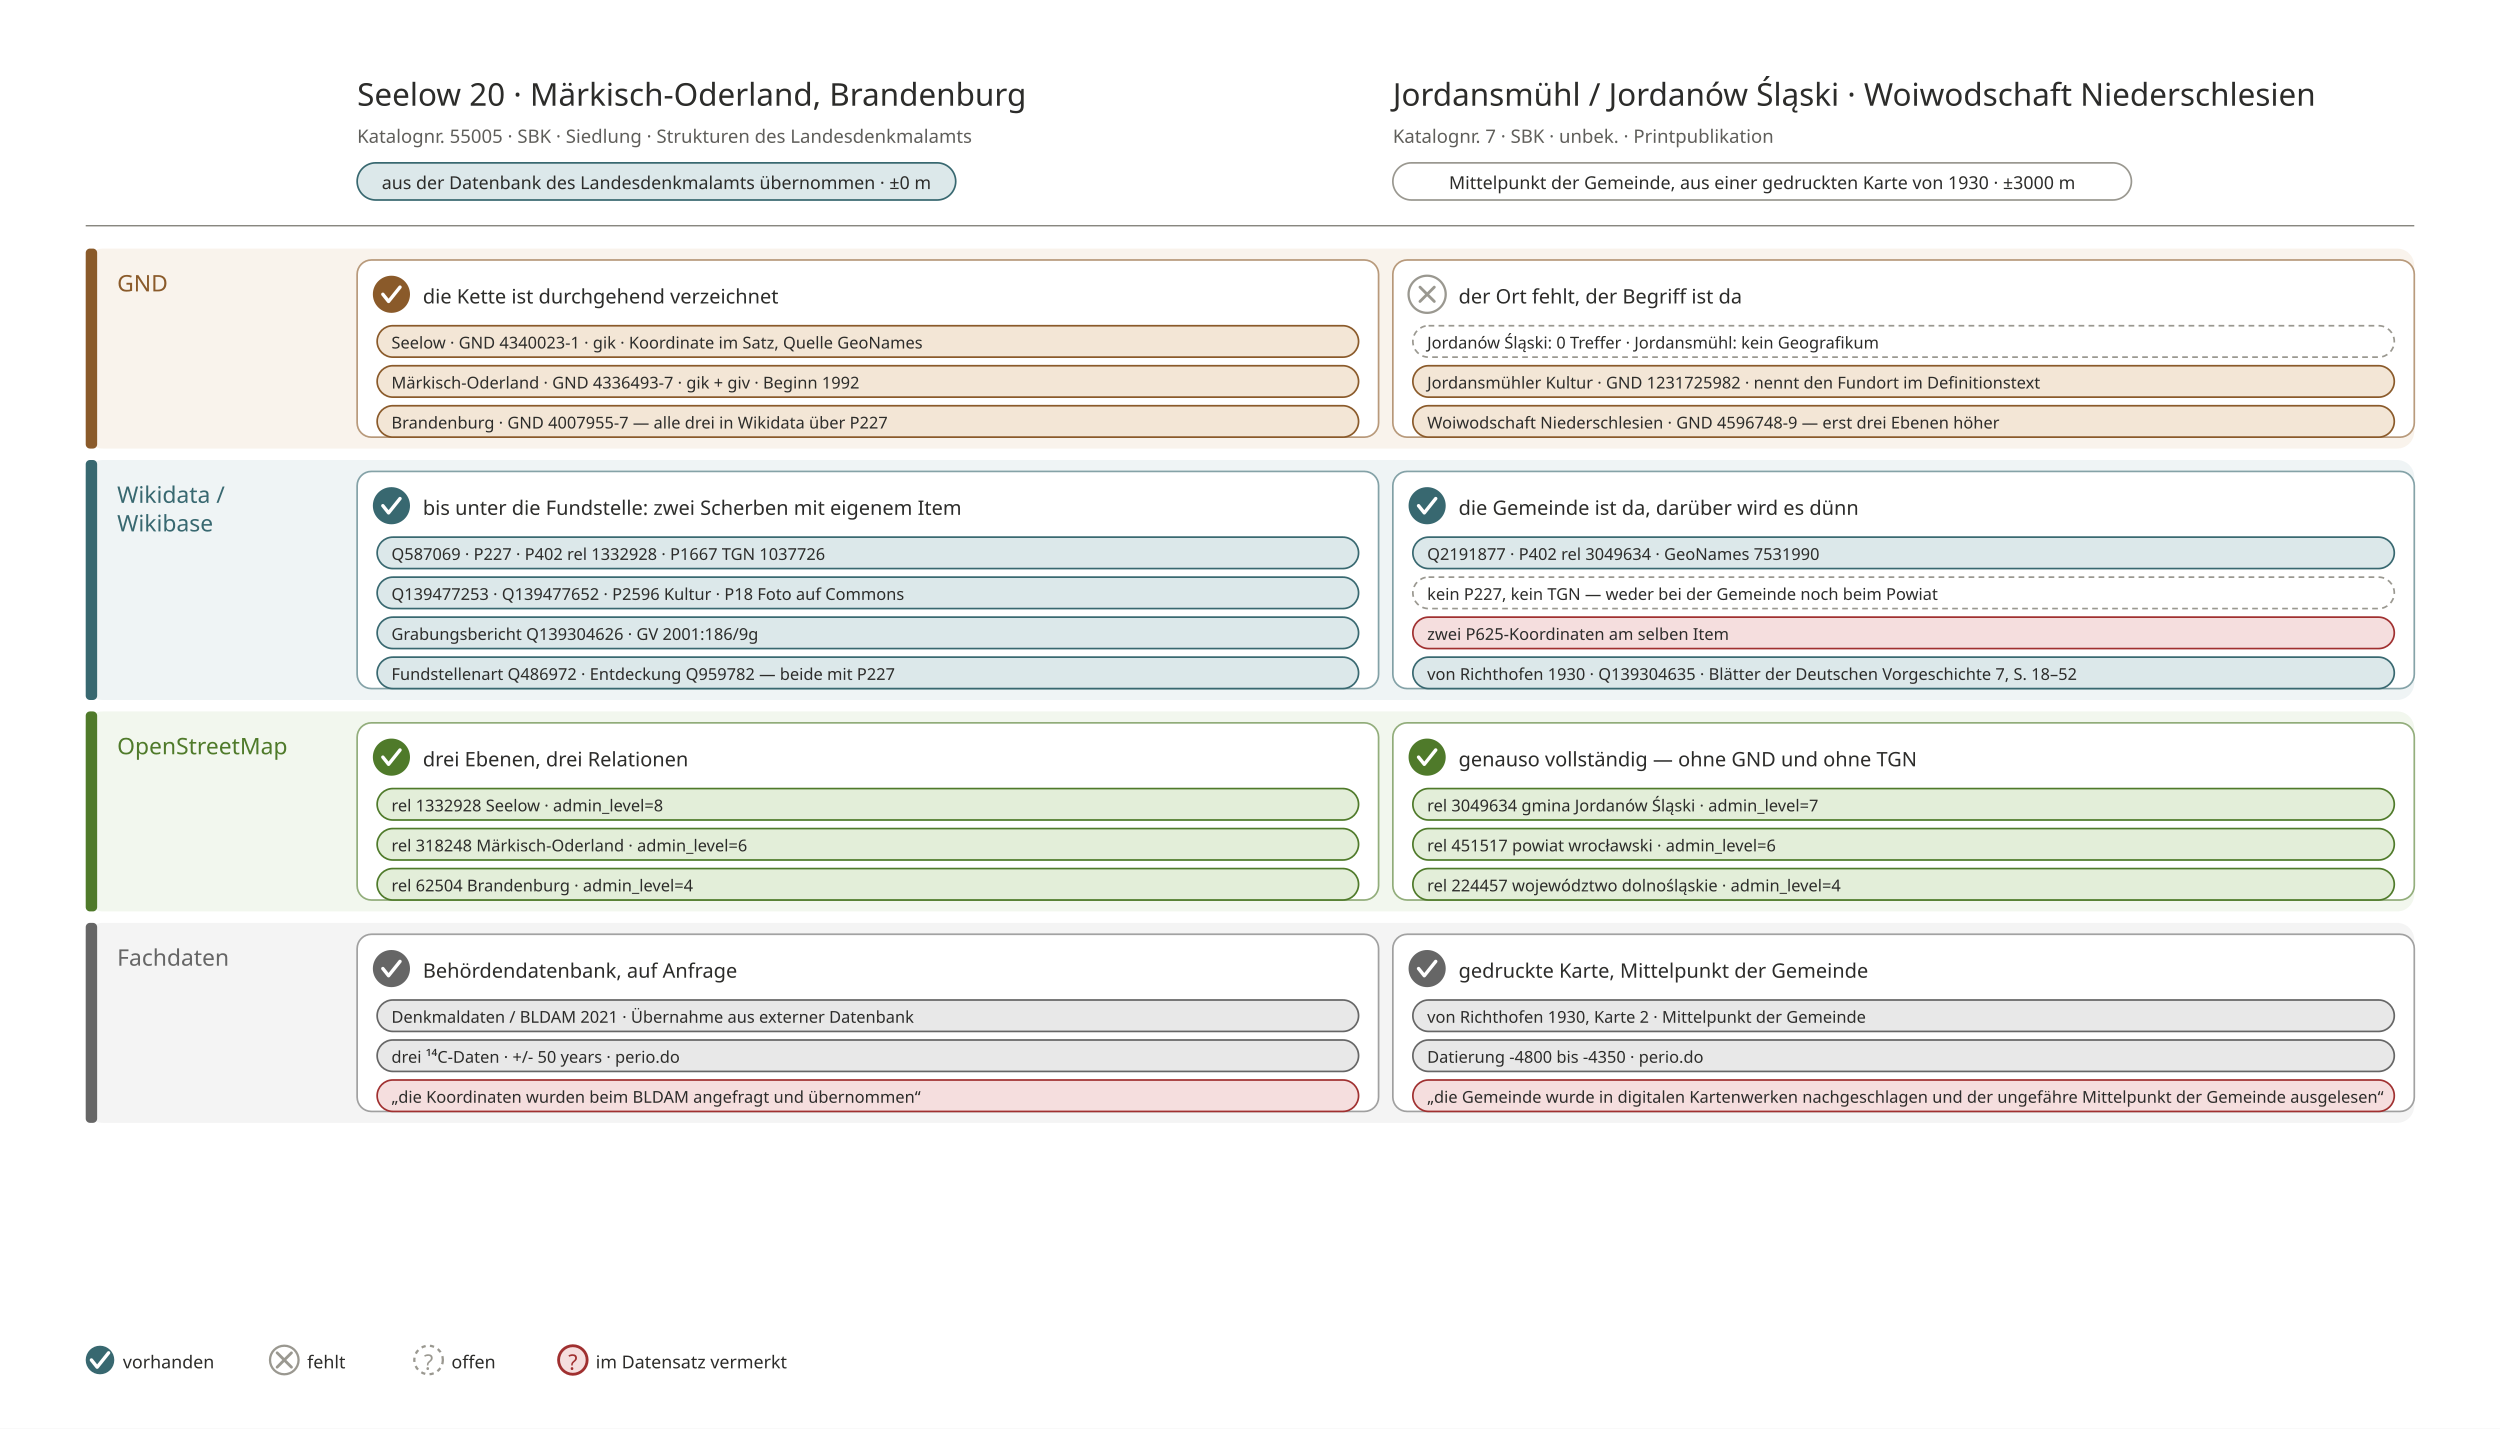
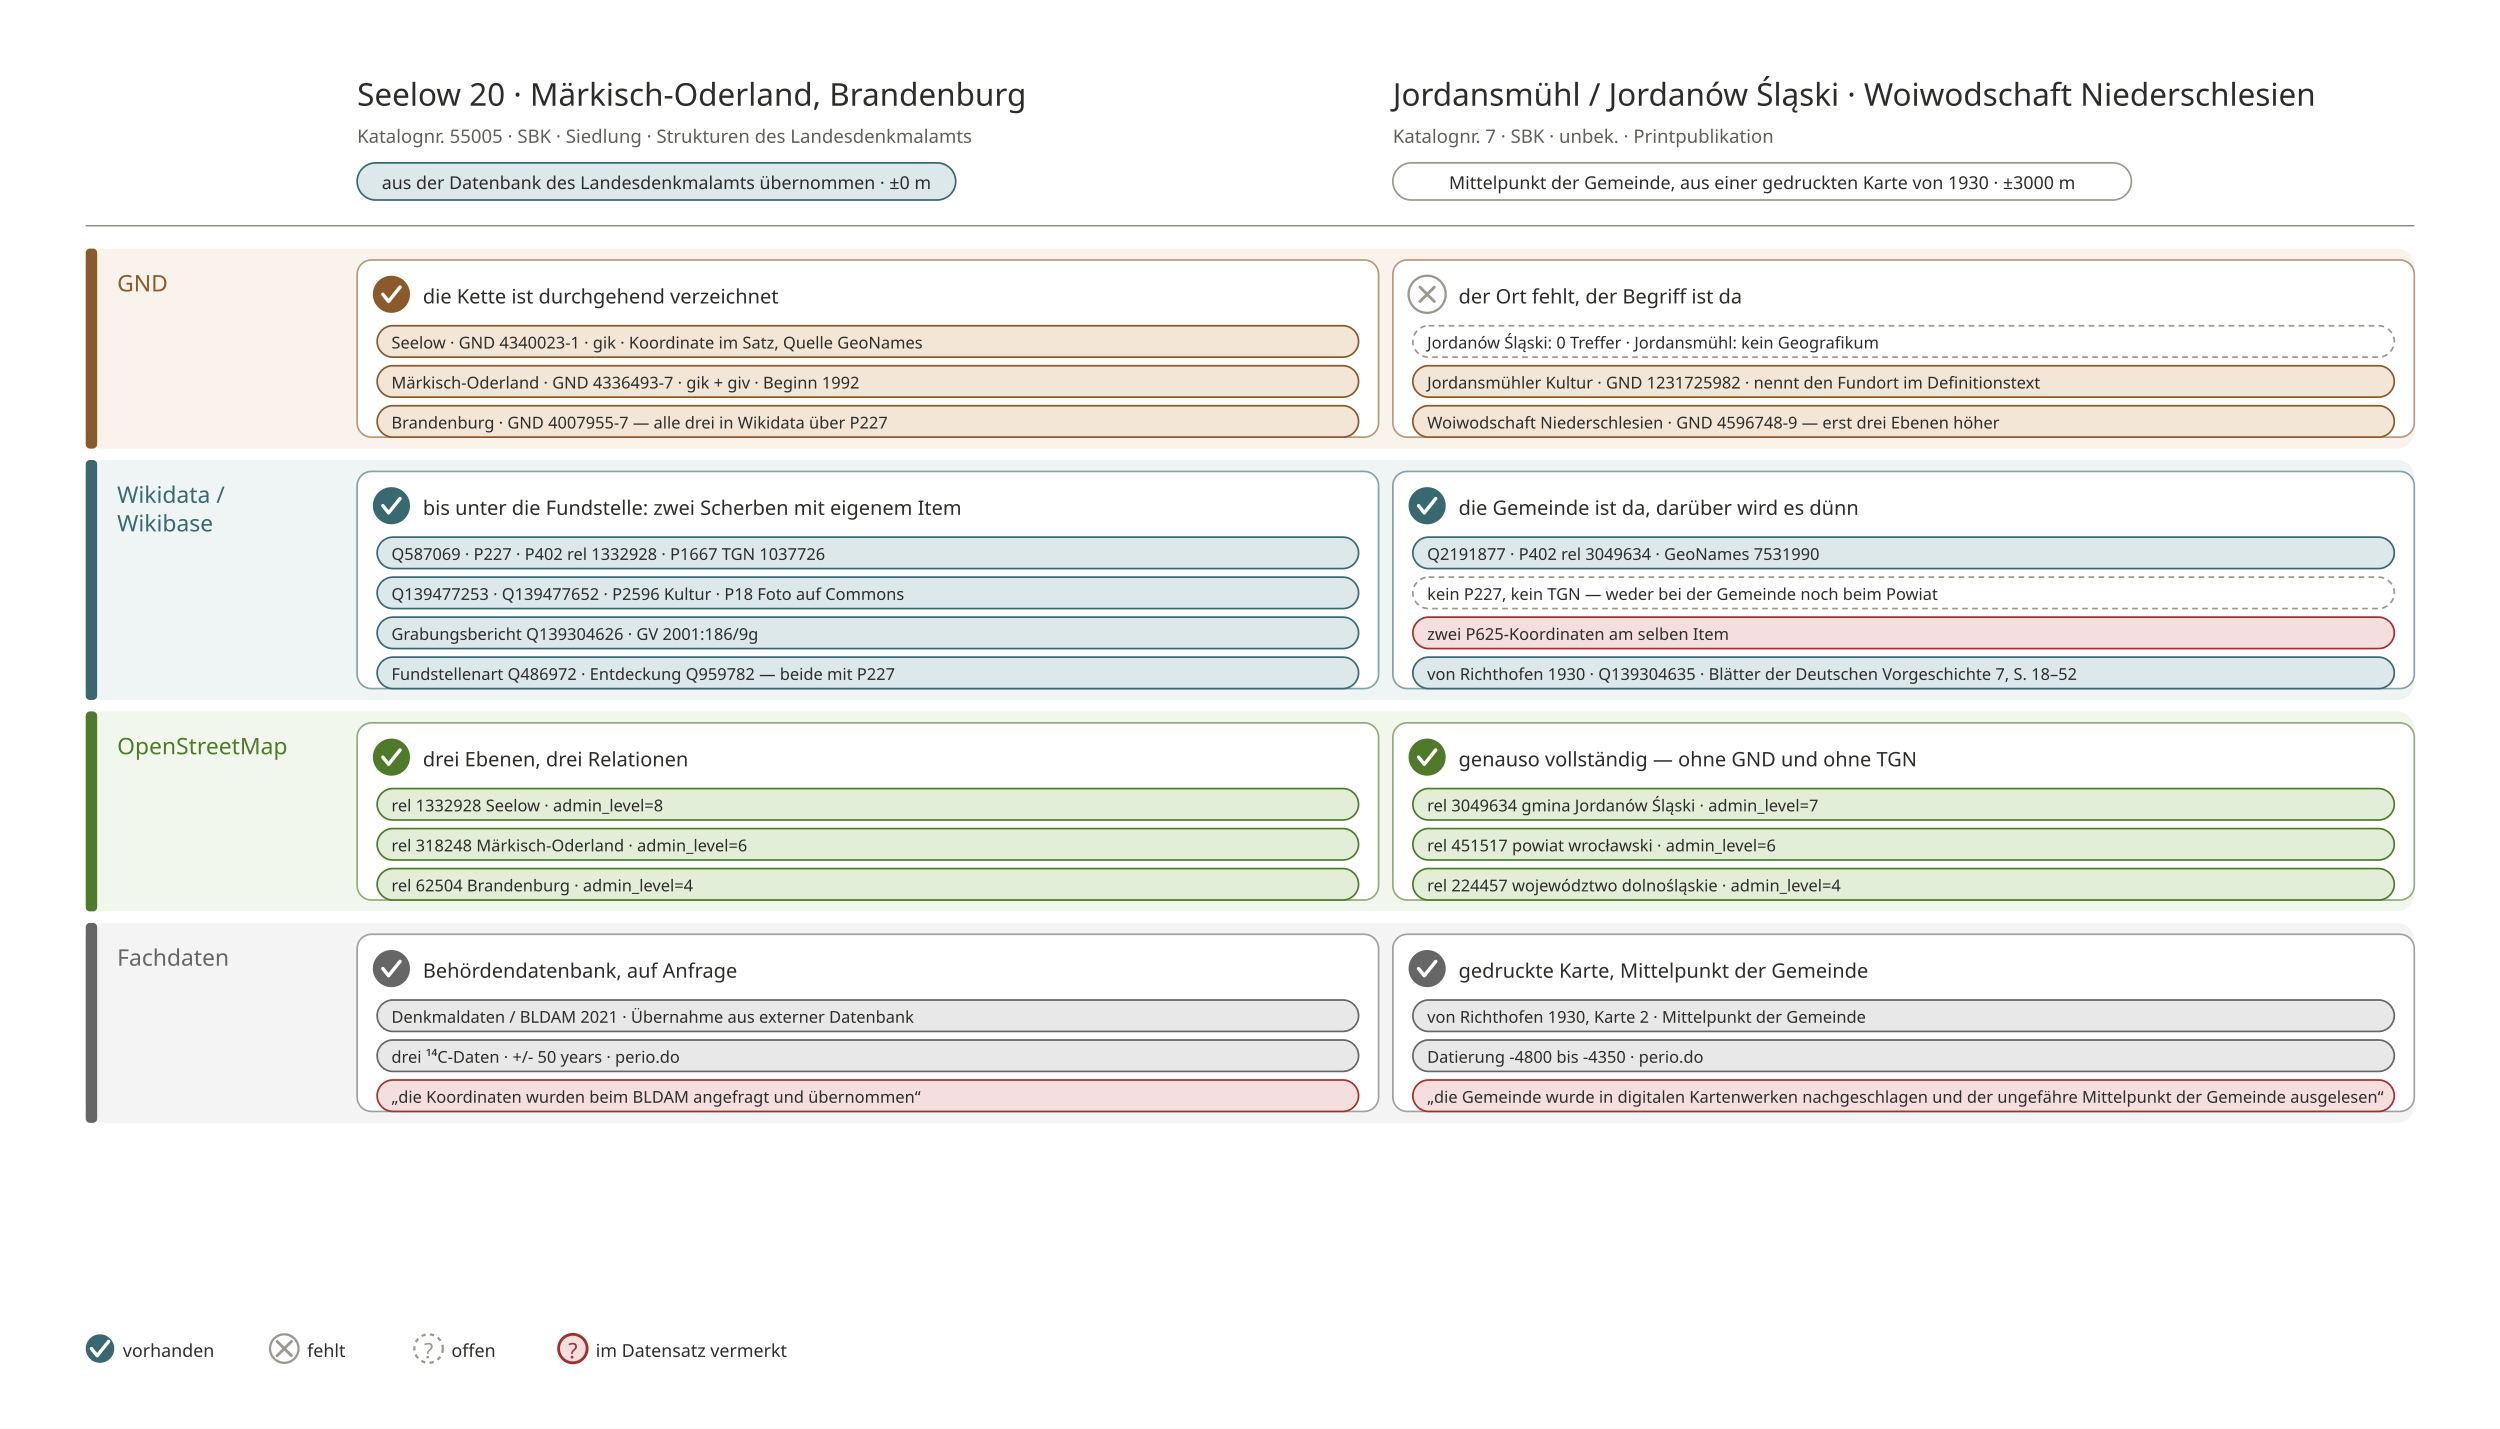
<svg xmlns="http://www.w3.org/2000/svg" width="1750" height="1000" viewBox="0 0 1750 1000" role="img">
  <rect x="0" y="0" width="1750" height="1000" fill="#ffffff" />
  <defs>
    <marker id="arrow" viewBox="0 0 10 10" refX="8" refY="5" markerWidth="6" markerHeight="6" orient="auto-start-reverse">
      <path d="M2 1L8 5L2 9" fill="none" stroke="#73726c" stroke-width="1.5" stroke-linecap="round" stroke-linejoin="round" />
    </marker>
    <marker id="arrow-uncertain" viewBox="0 0 10 10" refX="8" refY="5" markerWidth="6" markerHeight="6" orient="auto-start-reverse">
      <path d="M2 1L8 5L2 9" fill="none" stroke="#a03030" stroke-width="1.5" stroke-linecap="round" stroke-linejoin="round" />
    </marker>
  </defs>
  <text x="250.0" y="74.0" text-anchor="start" dominant-baseline="auto" font-family="Fira Sans" font-size="22" font-weight="500" fill="#2c2c2a">Seelow 20 · Märkisch-Oderland, Brandenburg</text>
  <text x="250.0" y="100.0" text-anchor="start" dominant-baseline="auto" font-family="Fira Sans" font-size="13" fill="#5f5e5a">Katalognr. 55005 · SBK · Siedlung · Strukturen des Landesdenkmalamts</text>
  <rect x="250.0" y="114.0" width="419.0" height="26" rx="13.0" fill="#dce8ea" stroke="#386870" stroke-width="1.2" />
  <text x="459.5" y="127.5" text-anchor="middle" dominant-baseline="central" font-family="Fira Sans" font-size="12.5" font-weight="500" fill="#2c2c2a">aus der Datenbank des Landesdenkmalamts übernommen · ±0 m</text>
  <text x="975.0" y="74.0" text-anchor="start" dominant-baseline="auto" font-family="Fira Sans" font-size="22" font-weight="500" fill="#2c2c2a">Jordansmühl / Jordanów Śląski · Woiwodschaft Niederschlesien</text>
  <text x="975.0" y="100.0" text-anchor="start" dominant-baseline="auto" font-family="Fira Sans" font-size="13" fill="#5f5e5a">Katalognr. 7 · SBK · unbek. · Printpublikation</text>
  <rect x="975.0" y="114.0" width="517.0" height="26" rx="13.0" fill="#ffffff" stroke="#9a9890" stroke-width="1.2" />
  <text x="1233.5" y="127.5" text-anchor="middle" dominant-baseline="central" font-family="Fira Sans" font-size="12.5" font-weight="500" fill="#2c2c2a">Mittelpunkt der Gemeinde, aus einer gedruckten Karte von 1930 · ±3000 m</text>
  <line x1="60" y1="158" x2="1690" y2="158" stroke="#888780" stroke-width="1" />
  <rect x="60" y="174" width="1630" height="140" rx="12" fill="#f3e6d6" fill-opacity="0.45" />
  <rect x="60" y="174" width="8" height="140" rx="3" fill="#8a5a2a" />
  <text x="82.0" y="204.0" text-anchor="start" dominant-baseline="auto" font-family="Fira Sans" font-size="16" font-weight="500" fill="#8a5a2a">GND</text>
  <rect x="250.0" y="182.0" width="715.0" height="124.0" rx="10" fill="#ffffff" stroke="#8a5a2a" stroke-width="1.2" stroke-opacity="0.6" />
  <circle cx="274.0" cy="206.0" r="13" fill="#8a5a2a" />
  <path d="M 268.0 206.0 L 272.0 211.0 L 280.0 201.0" fill="none" stroke="#ffffff" stroke-width="2.4" stroke-linecap="round" stroke-linejoin="round" />
  <text x="296.0" y="207.0" text-anchor="start" dominant-baseline="central" font-family="Fira Sans" font-size="14" font-weight="500" fill="#2c2c2a">die Kette ist durchgehend verzeichnet</text>
  <rect x="264.0" y="228.0" width="687.0" height="22" rx="11.0" fill="#f3e6d6" stroke="#8a5a2a" stroke-width="1.2" />
  <text x="274.0" y="239.5" text-anchor="start" dominant-baseline="central" font-family="Fira Sans" font-size="11.5" font-weight="500" fill="#2c2c2a">Seelow · GND 4340023-1 · gik · Koordinate im Satz, Quelle GeoNames</text>
  <rect x="264.0" y="256.0" width="687.0" height="22" rx="11.0" fill="#f3e6d6" stroke="#8a5a2a" stroke-width="1.2" />
  <text x="274.0" y="267.5" text-anchor="start" dominant-baseline="central" font-family="Fira Sans" font-size="11.5" font-weight="500" fill="#2c2c2a">Märkisch-Oderland · GND 4336493-7 · gik + giv · Beginn 1992</text>
  <rect x="264.0" y="284.0" width="687.0" height="22" rx="11.0" fill="#f3e6d6" stroke="#8a5a2a" stroke-width="1.2" />
  <text x="274.0" y="295.5" text-anchor="start" dominant-baseline="central" font-family="Fira Sans" font-size="11.5" font-weight="500" fill="#2c2c2a">Brandenburg · GND 4007955-7 — alle drei in Wikidata über P227</text>
  <rect x="975.0" y="182.0" width="715.0" height="124.0" rx="10" fill="#ffffff" stroke="#8a5a2a" stroke-width="1.2" stroke-opacity="0.6" />
  <circle cx="999.0" cy="206.0" r="13" fill="#ffffff" stroke="#9a9890" stroke-width="1.6" />
  <path d="M 994.0 201.0 L 1004.0 211.0 M 1004.0 201.0 L 994.0 211.0" stroke="#9a9890" stroke-width="2" stroke-linecap="round" />
  <text x="1021.0" y="207.0" text-anchor="start" dominant-baseline="central" font-family="Fira Sans" font-size="14" font-weight="500" fill="#2c2c2a">der Ort fehlt, der Begriff ist da</text>
  <rect x="989.0" y="228.0" width="687.0" height="22" rx="11.0" fill="#ffffff" stroke="#9a9890" stroke-width="1.2" stroke-dasharray="4 3" />
  <text x="999.0" y="239.5" text-anchor="start" dominant-baseline="central" font-family="Fira Sans" font-size="11.5" font-weight="500" fill="#2c2c2a">Jordanów Śląski: 0 Treffer · Jordansmühl: kein Geografikum</text>
  <rect x="989.0" y="256.0" width="687.0" height="22" rx="11.0" fill="#f3e6d6" stroke="#8a5a2a" stroke-width="1.2" />
  <text x="999.0" y="267.5" text-anchor="start" dominant-baseline="central" font-family="Fira Sans" font-size="11.5" font-weight="500" fill="#2c2c2a">Jordansmühler Kultur · GND 1231725982 · nennt den Fundort im Definitionstext</text>
  <rect x="989.0" y="284.0" width="687.0" height="22" rx="11.0" fill="#f3e6d6" stroke="#8a5a2a" stroke-width="1.2" />
  <text x="999.0" y="295.5" text-anchor="start" dominant-baseline="central" font-family="Fira Sans" font-size="11.5" font-weight="500" fill="#2c2c2a">Woiwodschaft Niederschlesien · GND 4596748-9 — erst drei Ebenen höher</text>
  <rect x="60" y="322" width="1630" height="168" rx="12" fill="#dce8ea" fill-opacity="0.45" />
  <rect x="60" y="322" width="8" height="168" rx="3" fill="#386870" />
  <text x="82.0" y="352.0" text-anchor="start" dominant-baseline="auto" font-family="Fira Sans" font-size="16" font-weight="500" fill="#386870">Wikidata /</text>
  <text x="82.0" y="372.0" text-anchor="start" dominant-baseline="auto" font-family="Fira Sans" font-size="16" font-weight="500" fill="#386870">Wikibase</text>
  <rect x="250.0" y="330.0" width="715.0" height="152.0" rx="10" fill="#ffffff" stroke="#386870" stroke-width="1.2" stroke-opacity="0.6" />
  <circle cx="274.0" cy="354.0" r="13" fill="#386870" />
  <path d="M 268.0 354.0 L 272.0 359.0 L 280.0 349.0" fill="none" stroke="#ffffff" stroke-width="2.4" stroke-linecap="round" stroke-linejoin="round" />
  <text x="296.0" y="355.0" text-anchor="start" dominant-baseline="central" font-family="Fira Sans" font-size="14" font-weight="500" fill="#2c2c2a">bis unter die Fundstelle: zwei Scherben mit eigenem Item</text>
  <rect x="264.0" y="376.0" width="687.0" height="22" rx="11.0" fill="#dce8ea" stroke="#386870" stroke-width="1.2" />
  <text x="274.0" y="387.5" text-anchor="start" dominant-baseline="central" font-family="Fira Sans" font-size="11.5" font-weight="500" fill="#2c2c2a">Q587069 · P227 · P402 rel 1332928 · P1667 TGN 1037726</text>
  <rect x="264.0" y="404.0" width="687.0" height="22" rx="11.0" fill="#dce8ea" stroke="#386870" stroke-width="1.2" />
  <text x="274.0" y="415.5" text-anchor="start" dominant-baseline="central" font-family="Fira Sans" font-size="11.5" font-weight="500" fill="#2c2c2a">Q139477253 · Q139477652 · P2596 Kultur · P18 Foto auf Commons</text>
  <rect x="264.0" y="432.0" width="687.0" height="22" rx="11.0" fill="#dce8ea" stroke="#386870" stroke-width="1.2" />
  <text x="274.0" y="443.5" text-anchor="start" dominant-baseline="central" font-family="Fira Sans" font-size="11.5" font-weight="500" fill="#2c2c2a">Grabungsbericht Q139304626 · GV 2001:186/9g</text>
  <rect x="264.0" y="460.0" width="687.0" height="22" rx="11.0" fill="#dce8ea" stroke="#386870" stroke-width="1.2" />
  <text x="274.0" y="471.5" text-anchor="start" dominant-baseline="central" font-family="Fira Sans" font-size="11.5" font-weight="500" fill="#2c2c2a">Fundstellenart Q486972 · Entdeckung Q959782 — beide mit P227</text>
  <rect x="975.0" y="330.0" width="715.0" height="152.0" rx="10" fill="#ffffff" stroke="#386870" stroke-width="1.2" stroke-opacity="0.6" />
  <circle cx="999.0" cy="354.0" r="13" fill="#386870" />
  <path d="M 993.0 354.0 L 997.0 359.0 L 1005.0 349.0" fill="none" stroke="#ffffff" stroke-width="2.4" stroke-linecap="round" stroke-linejoin="round" />
  <text x="1021.0" y="355.0" text-anchor="start" dominant-baseline="central" font-family="Fira Sans" font-size="14" font-weight="500" fill="#2c2c2a">die Gemeinde ist da, darüber wird es dünn</text>
  <rect x="989.0" y="376.0" width="687.0" height="22" rx="11.0" fill="#dce8ea" stroke="#386870" stroke-width="1.2" />
  <text x="999.0" y="387.5" text-anchor="start" dominant-baseline="central" font-family="Fira Sans" font-size="11.5" font-weight="500" fill="#2c2c2a">Q2191877 · P402 rel 3049634 · GeoNames 7531990</text>
  <rect x="989.0" y="404.0" width="687.0" height="22" rx="11.0" fill="#ffffff" stroke="#9a9890" stroke-width="1.2" stroke-dasharray="4 3" />
  <text x="999.0" y="415.5" text-anchor="start" dominant-baseline="central" font-family="Fira Sans" font-size="11.5" font-weight="500" fill="#2c2c2a">kein P227, kein TGN — weder bei der Gemeinde noch beim Powiat</text>
  <rect x="989.0" y="432.0" width="687.0" height="22" rx="11.0" fill="#f5dede" stroke="#a03030" stroke-width="1.2" />
  <text x="999.0" y="443.5" text-anchor="start" dominant-baseline="central" font-family="Fira Sans" font-size="11.5" font-weight="500" fill="#2c2c2a">zwei P625-Koordinaten am selben Item</text>
  <rect x="989.0" y="460.0" width="687.0" height="22" rx="11.0" fill="#dce8ea" stroke="#386870" stroke-width="1.2" />
  <text x="999.0" y="471.5" text-anchor="start" dominant-baseline="central" font-family="Fira Sans" font-size="11.5" font-weight="500" fill="#2c2c2a">von Richthofen 1930 · Q139304635 · Blätter der Deutschen Vorgeschichte 7, S. 18–52</text>
  <rect x="60" y="498" width="1630" height="140" rx="12" fill="#e3eed9" fill-opacity="0.45" />
  <rect x="60" y="498" width="8" height="140" rx="3" fill="#4f7a2a" />
  <text x="82.0" y="528.0" text-anchor="start" dominant-baseline="auto" font-family="Fira Sans" font-size="16" font-weight="500" fill="#4f7a2a">OpenStreetMap</text>
  <rect x="250.0" y="506.0" width="715.0" height="124.0" rx="10" fill="#ffffff" stroke="#4f7a2a" stroke-width="1.2" stroke-opacity="0.6" />
  <circle cx="274.0" cy="530.0" r="13" fill="#4f7a2a" />
  <path d="M 268.0 530.0 L 272.0 535.0 L 280.0 525.0" fill="none" stroke="#ffffff" stroke-width="2.4" stroke-linecap="round" stroke-linejoin="round" />
  <text x="296.0" y="531.0" text-anchor="start" dominant-baseline="central" font-family="Fira Sans" font-size="14" font-weight="500" fill="#2c2c2a">drei Ebenen, drei Relationen</text>
  <rect x="264.0" y="552.0" width="687.0" height="22" rx="11.0" fill="#e3eed9" stroke="#4f7a2a" stroke-width="1.2" />
  <text x="274.0" y="563.5" text-anchor="start" dominant-baseline="central" font-family="Fira Sans" font-size="11.5" font-weight="500" fill="#2c2c2a">rel 1332928 Seelow · admin_level=8</text>
  <rect x="264.0" y="580.0" width="687.0" height="22" rx="11.0" fill="#e3eed9" stroke="#4f7a2a" stroke-width="1.2" />
  <text x="274.0" y="591.5" text-anchor="start" dominant-baseline="central" font-family="Fira Sans" font-size="11.5" font-weight="500" fill="#2c2c2a">rel 318248 Märkisch-Oderland · admin_level=6</text>
  <rect x="264.0" y="608.0" width="687.0" height="22" rx="11.0" fill="#e3eed9" stroke="#4f7a2a" stroke-width="1.2" />
  <text x="274.0" y="619.5" text-anchor="start" dominant-baseline="central" font-family="Fira Sans" font-size="11.5" font-weight="500" fill="#2c2c2a">rel 62504 Brandenburg · admin_level=4</text>
  <rect x="975.0" y="506.0" width="715.0" height="124.0" rx="10" fill="#ffffff" stroke="#4f7a2a" stroke-width="1.2" stroke-opacity="0.6" />
  <circle cx="999.0" cy="530.0" r="13" fill="#4f7a2a" />
  <path d="M 993.0 530.0 L 997.0 535.0 L 1005.0 525.0" fill="none" stroke="#ffffff" stroke-width="2.4" stroke-linecap="round" stroke-linejoin="round" />
  <text x="1021.0" y="531.0" text-anchor="start" dominant-baseline="central" font-family="Fira Sans" font-size="14" font-weight="500" fill="#2c2c2a">genauso vollständig — ohne GND und ohne TGN</text>
  <rect x="989.0" y="552.0" width="687.0" height="22" rx="11.0" fill="#e3eed9" stroke="#4f7a2a" stroke-width="1.2" />
  <text x="999.0" y="563.5" text-anchor="start" dominant-baseline="central" font-family="Fira Sans" font-size="11.5" font-weight="500" fill="#2c2c2a">rel 3049634 gmina Jordanów Śląski · admin_level=7</text>
  <rect x="989.0" y="580.0" width="687.0" height="22" rx="11.0" fill="#e3eed9" stroke="#4f7a2a" stroke-width="1.2" />
  <text x="999.0" y="591.5" text-anchor="start" dominant-baseline="central" font-family="Fira Sans" font-size="11.5" font-weight="500" fill="#2c2c2a">rel 451517 powiat wrocławski · admin_level=6</text>
  <rect x="989.0" y="608.0" width="687.0" height="22" rx="11.0" fill="#e3eed9" stroke="#4f7a2a" stroke-width="1.2" />
  <text x="999.0" y="619.5" text-anchor="start" dominant-baseline="central" font-family="Fira Sans" font-size="11.5" font-weight="500" fill="#2c2c2a">rel 224457 województwo dolnośląskie · admin_level=4</text>
  <rect x="60" y="646" width="1630" height="140" rx="12" fill="#e8e8e8" fill-opacity="0.45" />
  <rect x="60" y="646" width="8" height="140" rx="3" fill="#666666" />
  <text x="82.0" y="676.0" text-anchor="start" dominant-baseline="auto" font-family="Fira Sans" font-size="16" font-weight="500" fill="#666666">Fachdaten</text>
  <rect x="250.0" y="654.0" width="715.0" height="124.0" rx="10" fill="#ffffff" stroke="#666666" stroke-width="1.2" stroke-opacity="0.6" />
  <circle cx="274.0" cy="678.0" r="13" fill="#666666" />
  <path d="M 268.0 678.0 L 272.0 683.0 L 280.0 673.0" fill="none" stroke="#ffffff" stroke-width="2.4" stroke-linecap="round" stroke-linejoin="round" />
  <text x="296.0" y="679.0" text-anchor="start" dominant-baseline="central" font-family="Fira Sans" font-size="14" font-weight="500" fill="#2c2c2a">Behördendatenbank, auf Anfrage</text>
  <rect x="264.0" y="700.0" width="687.0" height="22" rx="11.0" fill="#e8e8e8" stroke="#666666" stroke-width="1.2" />
  <text x="274.0" y="711.5" text-anchor="start" dominant-baseline="central" font-family="Fira Sans" font-size="11.5" font-weight="500" fill="#2c2c2a">Denkmaldaten / BLDAM 2021 · Übernahme aus externer Datenbank</text>
  <rect x="264.0" y="728.0" width="687.0" height="22" rx="11.0" fill="#e8e8e8" stroke="#666666" stroke-width="1.2" />
  <text x="274.0" y="739.5" text-anchor="start" dominant-baseline="central" font-family="Fira Sans" font-size="11.5" font-weight="500" fill="#2c2c2a">drei ¹⁴C-Daten · +/- 50 years · perio.do</text>
  <rect x="264.0" y="756.0" width="687.0" height="22" rx="11.0" fill="#f5dede" stroke="#a03030" stroke-width="1.2" />
  <text x="274.0" y="767.5" text-anchor="start" dominant-baseline="central" font-family="Fira Sans" font-size="11.5" font-weight="500" fill="#2c2c2a">„die Koordinaten wurden beim BLDAM angefragt und übernommen“</text>
  <rect x="975.0" y="654.0" width="715.0" height="124.0" rx="10" fill="#ffffff" stroke="#666666" stroke-width="1.2" stroke-opacity="0.6" />
  <circle cx="999.0" cy="678.0" r="13" fill="#666666" />
  <path d="M 993.0 678.0 L 997.0 683.0 L 1005.0 673.0" fill="none" stroke="#ffffff" stroke-width="2.4" stroke-linecap="round" stroke-linejoin="round" />
  <text x="1021.0" y="679.0" text-anchor="start" dominant-baseline="central" font-family="Fira Sans" font-size="14" font-weight="500" fill="#2c2c2a">gedruckte Karte, Mittelpunkt der Gemeinde</text>
  <rect x="989.0" y="700.0" width="687.0" height="22" rx="11.0" fill="#e8e8e8" stroke="#666666" stroke-width="1.2" />
  <text x="999.0" y="711.5" text-anchor="start" dominant-baseline="central" font-family="Fira Sans" font-size="11.5" font-weight="500" fill="#2c2c2a">von Richthofen 1930, Karte 2 · Mittelpunkt der Gemeinde</text>
  <rect x="989.0" y="728.0" width="687.0" height="22" rx="11.0" fill="#e8e8e8" stroke="#666666" stroke-width="1.2" />
  <text x="999.0" y="739.5" text-anchor="start" dominant-baseline="central" font-family="Fira Sans" font-size="11.5" font-weight="500" fill="#2c2c2a">Datierung -4800 bis -4350 · perio.do</text>
  <rect x="989.0" y="756.0" width="687.0" height="22" rx="11.0" fill="#f5dede" stroke="#a03030" stroke-width="1.2" />
  <text x="999.0" y="767.5" text-anchor="start" dominant-baseline="central" font-family="Fira Sans" font-size="11.5" font-weight="500" fill="#2c2c2a">„die Gemeinde wurde in digitalen Kartenwerken nachgeschlagen und der ungefähre Mittelpunkt der Gemeinde ausgelesen“</text>
-   <circle cx="70.0" cy="952.0" r="10" fill="#386870" />
-   <path d="M 64.0 952.0 L 68.0 957.0 L 76.0 947.0" fill="none" stroke="#ffffff" stroke-width="2.4" stroke-linecap="round" stroke-linejoin="round" />
-   <text x="86.0" y="953.0" text-anchor="start" dominant-baseline="central" font-family="Fira Sans" font-size="12.5" fill="#2c2c2a">vorhanden</text>
-   <circle cx="199.0" cy="952.0" r="10" fill="#ffffff" stroke="#9a9890" stroke-width="1.6" />
-   <path d="M 194.0 947.0 L 204.0 957.0 M 204.0 947.0 L 194.0 957.0" stroke="#9a9890" stroke-width="2" stroke-linecap="round" />
-   <text x="215.0" y="953.0" text-anchor="start" dominant-baseline="central" font-family="Fira Sans" font-size="12.5" fill="#2c2c2a">fehlt</text>
-   <circle cx="300.0" cy="952.0" r="10" fill="#ffffff" stroke="#9a9890" stroke-width="1.6" stroke-dasharray="3 3" />
-   <text x="300.0" y="953.0" text-anchor="middle" dominant-baseline="central" font-family="Fira Sans" font-size="15" font-weight="500" fill="#9a9890">?</text>
-   <text x="316.0" y="953.0" text-anchor="start" dominant-baseline="central" font-family="Fira Sans" font-size="12.5" fill="#2c2c2a">offen</text>
-   <circle cx="401.0" cy="952.0" r="10" fill="#f5dede" stroke="#a03030" stroke-width="2" />
-   <text x="401.0" y="953.0" text-anchor="middle" dominant-baseline="central" font-family="Fira Sans" font-size="15" font-weight="500" fill="#a03030">?</text>
-   <text x="417.0" y="953.0" text-anchor="start" dominant-baseline="central" font-family="Fira Sans" font-size="12.5" fill="#2c2c2a">im Datensatz vermerkt</text>
+   <circle cx="70.0" cy="944.0" r="10" fill="#386870" />
+   <path d="M 64.0 944.0 L 68.0 949.0 L 76.0 939.0" fill="none" stroke="#ffffff" stroke-width="2.4" stroke-linecap="round" stroke-linejoin="round" />
+   <text x="86.0" y="945.0" text-anchor="start" dominant-baseline="central" font-family="Fira Sans" font-size="12.5" fill="#2c2c2a">vorhanden</text>
+   <circle cx="199.0" cy="944.0" r="10" fill="#ffffff" stroke="#9a9890" stroke-width="1.6" />
+   <path d="M 194.0 939.0 L 204.0 949.0 M 204.0 939.0 L 194.0 949.0" stroke="#9a9890" stroke-width="2" stroke-linecap="round" />
+   <text x="215.0" y="945.0" text-anchor="start" dominant-baseline="central" font-family="Fira Sans" font-size="12.5" fill="#2c2c2a">fehlt</text>
+   <circle cx="300.0" cy="944.0" r="10" fill="#ffffff" stroke="#9a9890" stroke-width="1.6" stroke-dasharray="3 3" />
+   <text x="300.0" y="945.0" text-anchor="middle" dominant-baseline="central" font-family="Fira Sans" font-size="15" font-weight="500" fill="#9a9890">?</text>
+   <text x="316.0" y="945.0" text-anchor="start" dominant-baseline="central" font-family="Fira Sans" font-size="12.5" fill="#2c2c2a">offen</text>
+   <circle cx="401.0" cy="944.0" r="10" fill="#f5dede" stroke="#a03030" stroke-width="2" />
+   <text x="401.0" y="945.0" text-anchor="middle" dominant-baseline="central" font-family="Fira Sans" font-size="15" font-weight="500" fill="#a03030">?</text>
+   <text x="417.0" y="945.0" text-anchor="start" dominant-baseline="central" font-family="Fira Sans" font-size="12.5" fill="#2c2c2a">im Datensatz vermerkt</text>
</svg>
